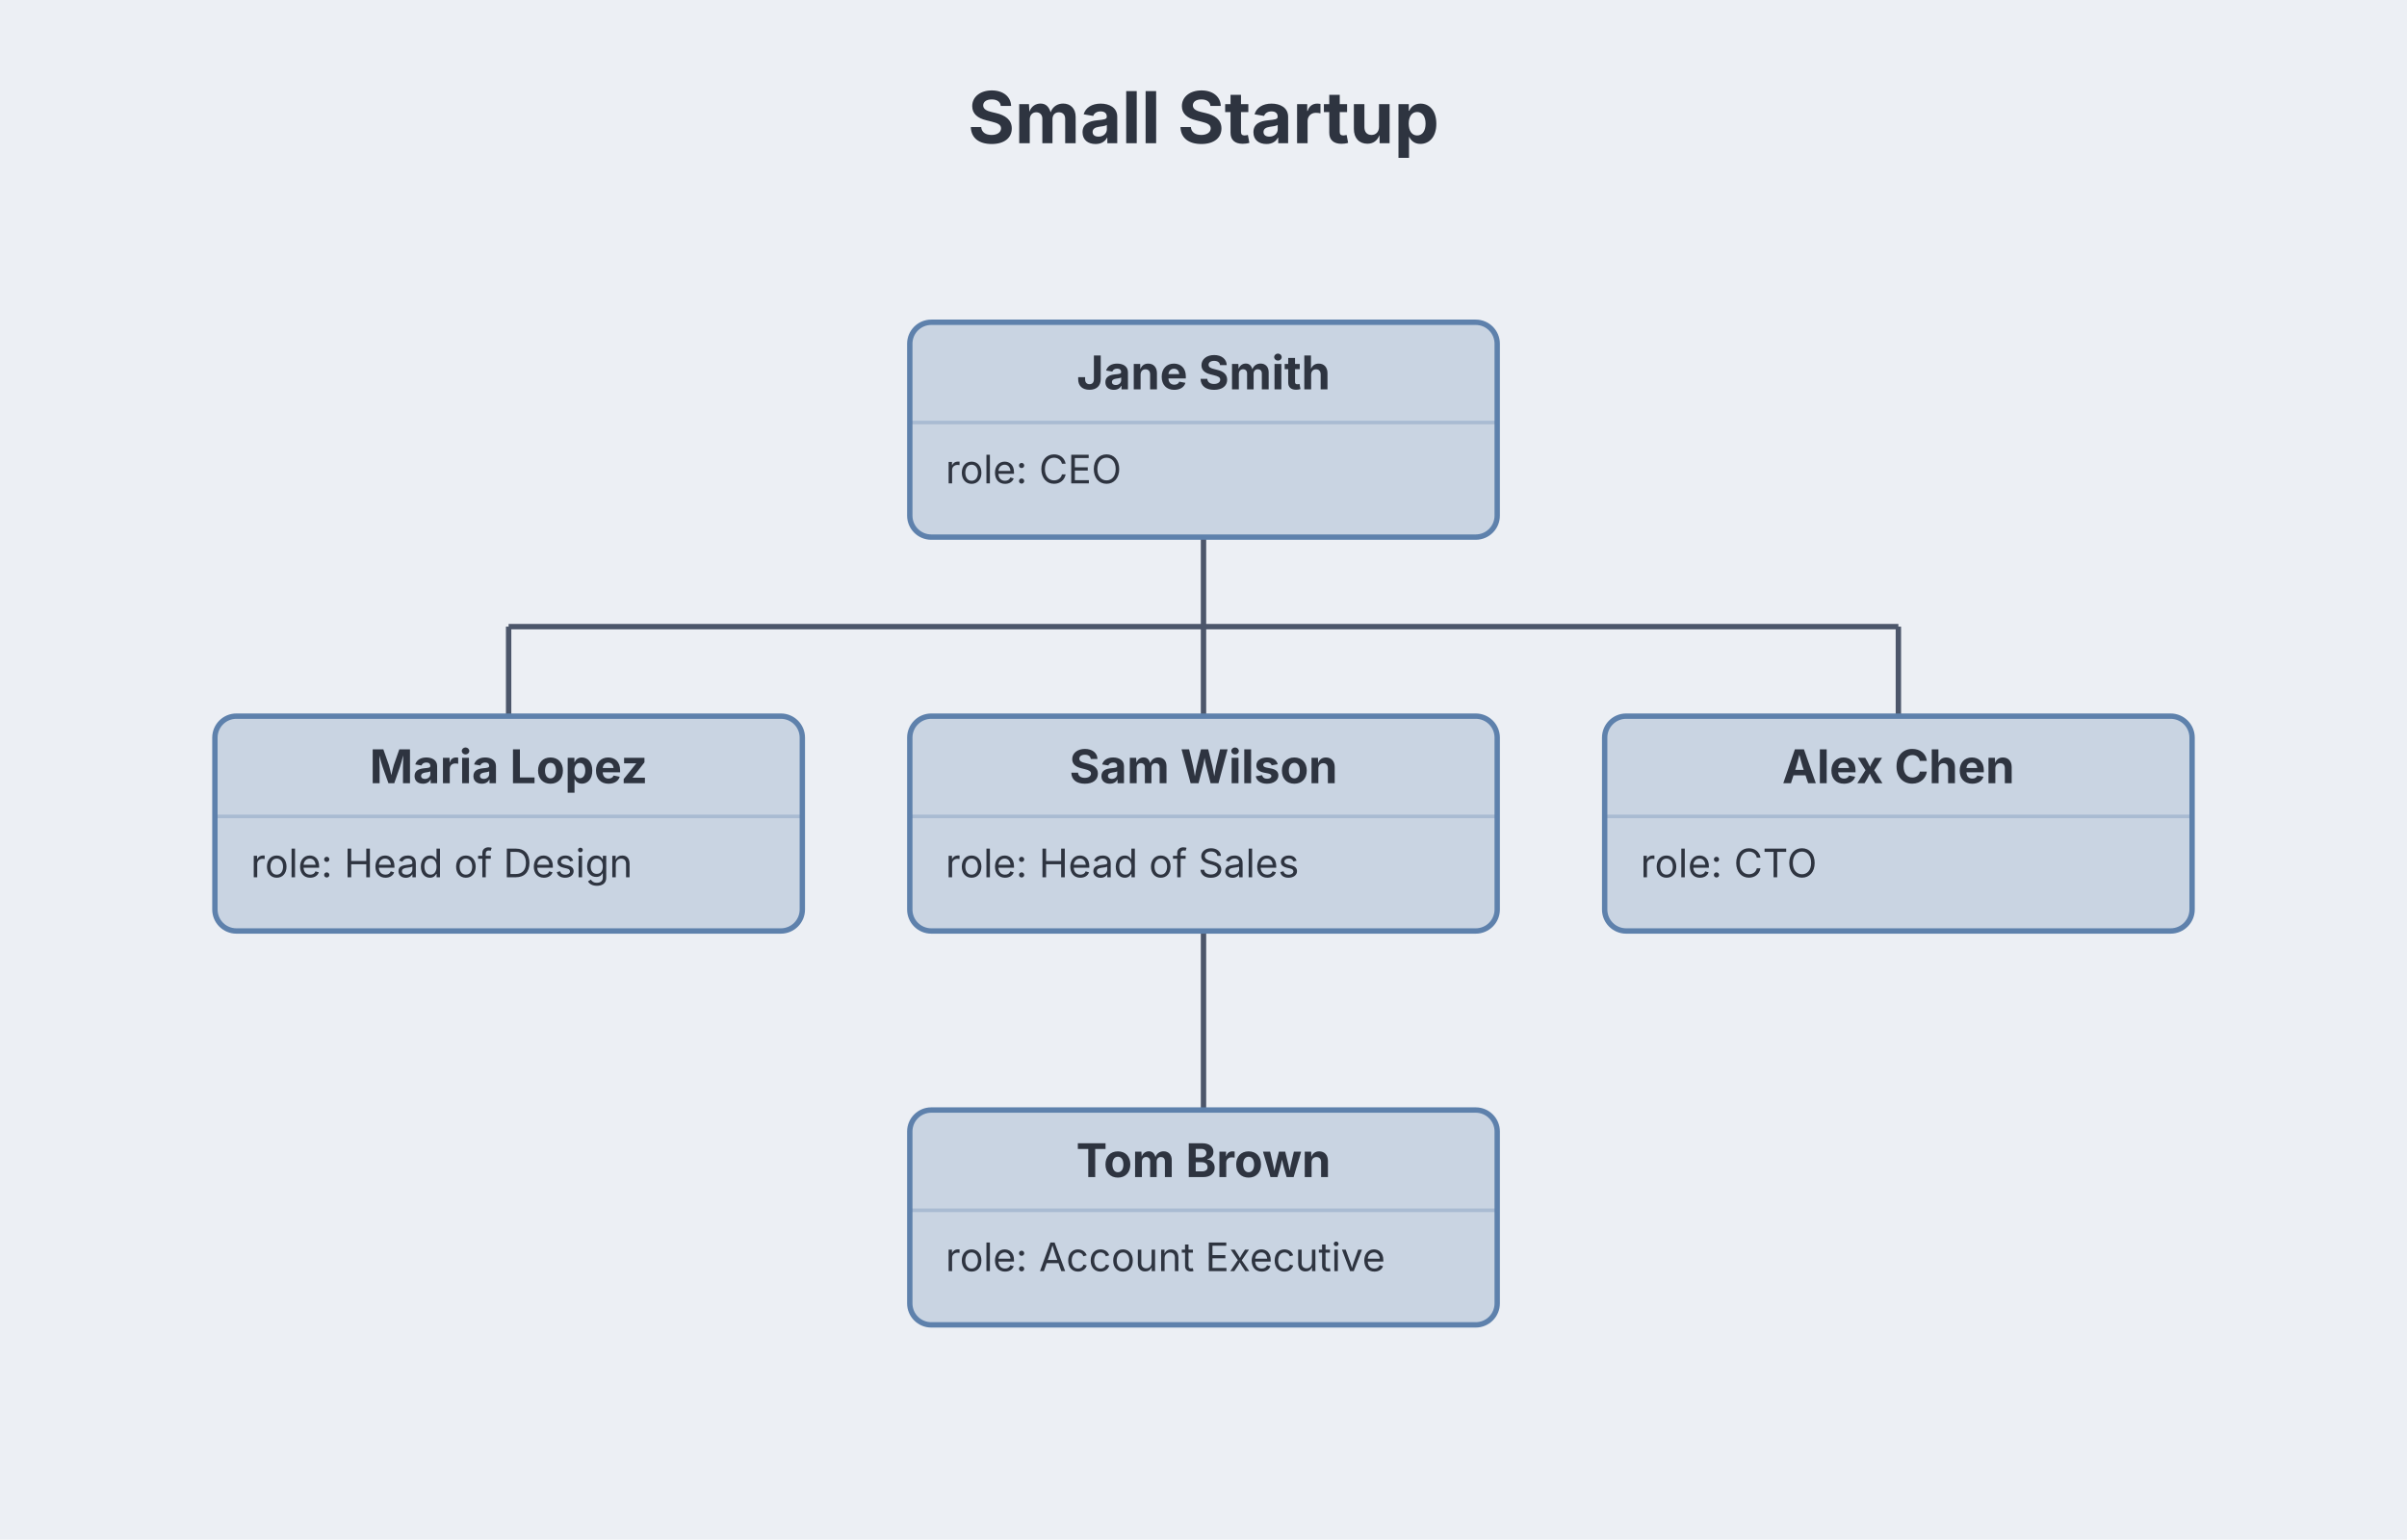
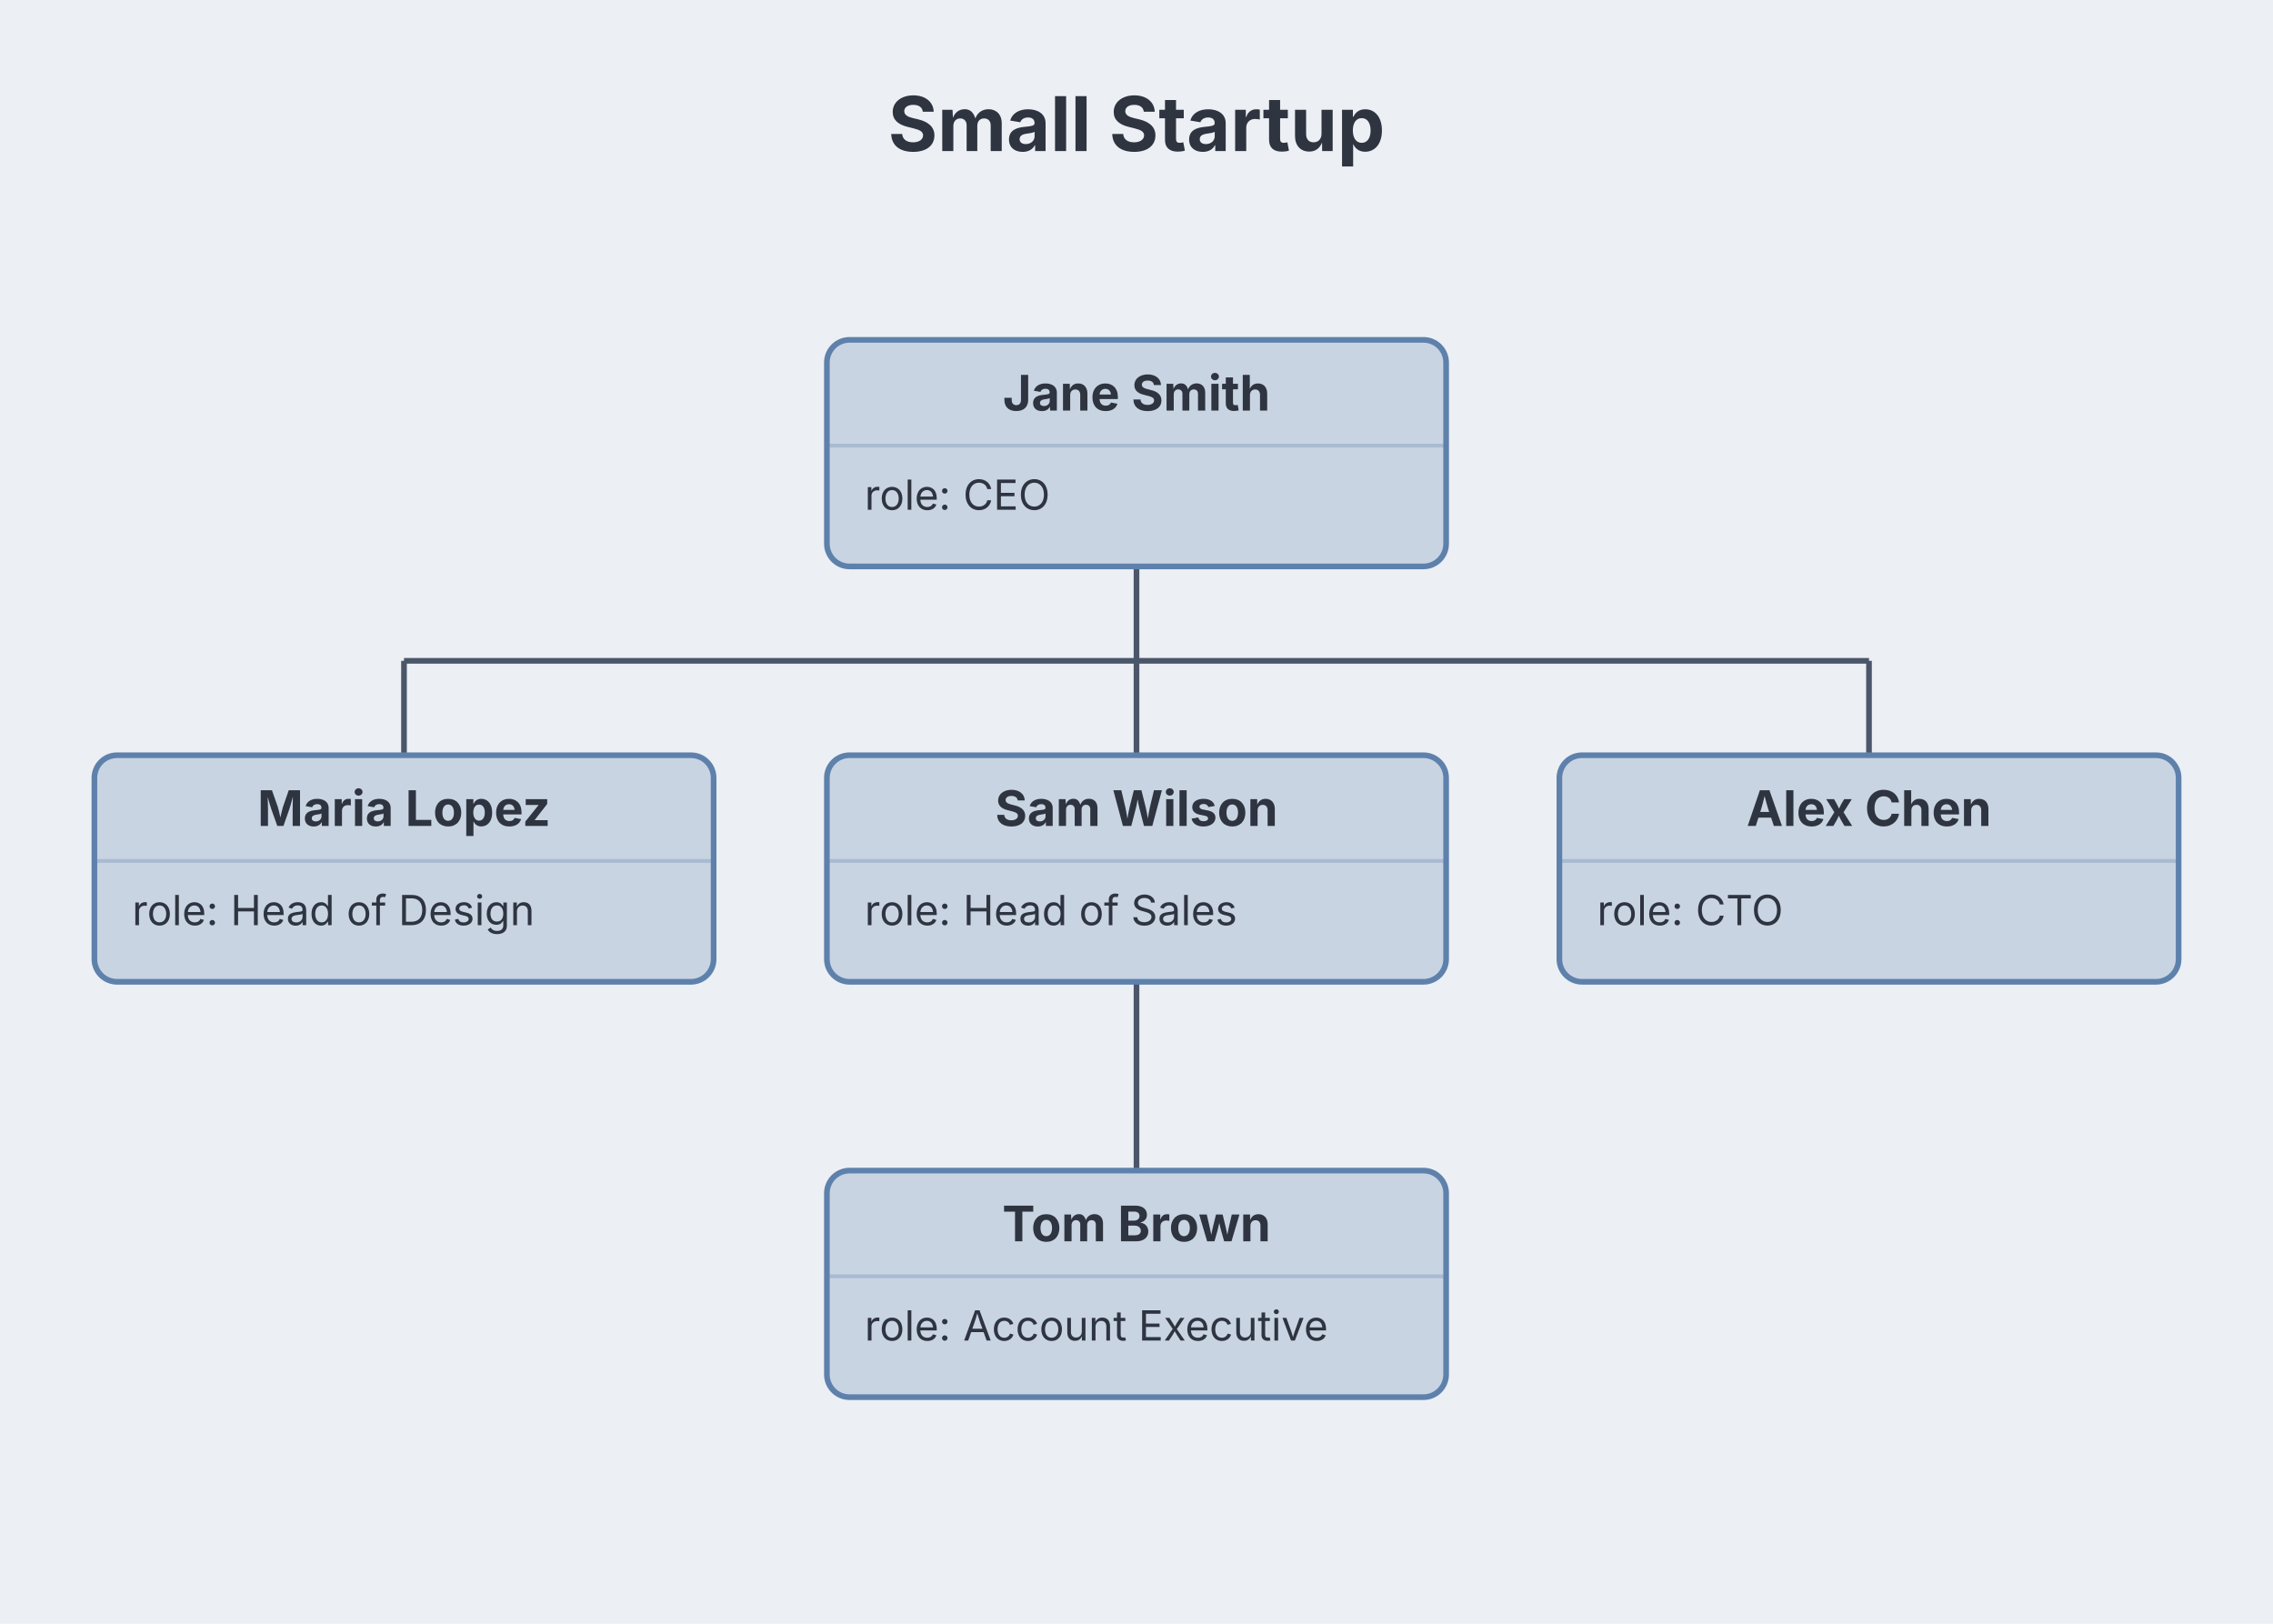
- <svg xmlns="http://www.w3.org/2000/svg" aria-describedby="dgmo-desc-69d935ff" role="img" aria-label="Small Startup — Org diagram" width="672" height="430" viewBox="0 0 672 430" preserveAspectRatio="xMidYMin meet" style="font-family: Inter, system-ui, Avenir, Helvetica, Arial, sans-serif; background: rgb(236, 239, 244);">
+ <svg xmlns="http://www.w3.org/2000/svg" aria-describedby="dgmo-desc-69d935ff" role="img" aria-label="Small Startup — Org diagram" width="602" height="430" viewBox="35 0 602 430" preserveAspectRatio="xMidYMin meet" style="font-family: Inter, system-ui, Avenir, Helvetica, Arial, sans-serif; background: rgb(236, 239, 244);">
  <style>.org-node:hover{filter:saturate(1.4) brightness(1.06)}.org-node{transition:filter .12s ease, opacity .12s ease}@media (hover:hover){svg:has(.org-node[data-node-id="node-1"]:hover) .org-edge:not([data-from="node-1"]):not([data-to="node-1"]){opacity:0.4}svg:has(.org-node[data-node-id="node-3"]:hover) .org-edge:not([data-from="node-3"]):not([data-to="node-3"]){opacity:0.4}svg:has(.org-node[data-node-id="node-4"]:hover) .org-edge:not([data-from="node-4"]):not([data-to="node-4"]){opacity:0.4}svg:has(.org-node[data-node-id="node-2"]:hover) .org-edge:not([data-from="node-2"]):not([data-to="node-2"]){opacity:0.4}svg:has(.org-node[data-node-id="node-5"]:hover) .org-edge:not([data-from="node-5"]):not([data-to="node-5"]){opacity:0.4}}</style>
-   <rect class="dgmo-canvas-bg" x="0" y="0" width="672" height="430" fill="#eceff4" />
+   <rect class="dgmo-canvas-bg" x="35" y="0" width="602" height="430" fill="#eceff4" />
  <g transform="translate(20, 20) scale(1)">
    <text x="316" y="20" text-anchor="middle" fill="#2e3440" font-size="20" font-weight="bold" class="org-title chart-title" style="cursor: default;" data-line-number="1">Small Startup</text>
    <g transform="translate(0, 30)">
      <path d="M 316 100 L 316 125" fill="none" stroke="#4c566a" stroke-width="1.5" class="org-edge" data-from="node-1" data-to="node-1" />
      <path d="M 122 125 L 510 125" fill="none" stroke="#4c566a" stroke-width="1.5" class="org-edge" data-from="node-1" data-to="node-1" />
      <path d="M 122 125 L 122 150" fill="none" stroke="#4c566a" stroke-width="1.5" class="org-edge" data-from="node-1" data-to="node-3" />
      <path d="M 316 125 L 316 150" fill="none" stroke="#4c566a" stroke-width="1.5" class="org-edge" data-from="node-1" data-to="node-4" />
      <path d="M 510 125 L 510 150" fill="none" stroke="#4c566a" stroke-width="1.5" class="org-edge" data-from="node-1" data-to="node-2" />
      <path d="M 316 210 L 316 235 L 316 235 L 316 260" fill="none" stroke="#4c566a" stroke-width="1.5" class="org-edge" data-from="node-4" data-to="node-5" />
      <g transform="translate(234, 40)" class="org-node" data-line-number="3" data-node-id="node-1" data-node-toggle="node-1" role="button" aria-expanded="true" aria-label="Jane Smith">
        <rect x="0" y="0" width="164" height="60" rx="6" fill="#c9d4e2" stroke="#5e81ac" stroke-width="1.5" />
        <text x="82" y="14" dominant-baseline="central" text-anchor="middle" fill="#2e3440" font-size="13" font-weight="bold">Jane Smith</text>
        <line x1="0" y1="28" x2="164" y2="28" stroke="#5e81ac" stroke-opacity="0.3" stroke-width="1" />
        <text x="10" y="45" fill="#2e3440" font-size="11">role: </text>
        <text x="36.07" y="45" fill="#2e3440" font-size="11">CEO</text>
      </g>
      <g transform="translate(40, 150)" class="org-node" data-line-number="9" data-node-id="node-3">
        <rect x="0" y="0" width="164" height="60" rx="6" fill="#c9d4e2" stroke="#5e81ac" stroke-width="1.5" />
        <text x="82" y="14" dominant-baseline="central" text-anchor="middle" fill="#2e3440" font-size="13" font-weight="bold">Maria Lopez</text>
        <line x1="0" y1="28" x2="164" y2="28" stroke="#5e81ac" stroke-opacity="0.3" stroke-width="1" />
        <text x="10" y="45" fill="#2e3440" font-size="11">role: </text>
        <text x="36.07" y="45" fill="#2e3440" font-size="11">Head of Design</text>
      </g>
      <g transform="translate(234, 150)" class="org-node" data-line-number="12" data-node-id="node-4" data-node-toggle="node-4" role="button" aria-expanded="true" aria-label="Sam Wilson">
        <rect x="0" y="0" width="164" height="60" rx="6" fill="#c9d4e2" stroke="#5e81ac" stroke-width="1.5" />
        <text x="82" y="14" dominant-baseline="central" text-anchor="middle" fill="#2e3440" font-size="13" font-weight="bold">Sam Wilson</text>
        <line x1="0" y1="28" x2="164" y2="28" stroke="#5e81ac" stroke-opacity="0.3" stroke-width="1" />
        <text x="10" y="45" fill="#2e3440" font-size="11">role: </text>
        <text x="36.07" y="45" fill="#2e3440" font-size="11">Head of Sales</text>
      </g>
      <g transform="translate(428, 150)" class="org-node" data-line-number="6" data-node-id="node-2">
        <rect x="0" y="0" width="164" height="60" rx="6" fill="#c9d4e2" stroke="#5e81ac" stroke-width="1.5" />
        <text x="82" y="14" dominant-baseline="central" text-anchor="middle" fill="#2e3440" font-size="13" font-weight="bold">Alex Chen</text>
        <line x1="0" y1="28" x2="164" y2="28" stroke="#5e81ac" stroke-opacity="0.3" stroke-width="1" />
        <text x="10" y="45" fill="#2e3440" font-size="11">role: </text>
        <text x="36.07" y="45" fill="#2e3440" font-size="11">CTO</text>
      </g>
      <g transform="translate(234, 260)" class="org-node" data-line-number="15" data-node-id="node-5">
        <rect x="0" y="0" width="164" height="60" rx="6" fill="#c9d4e2" stroke="#5e81ac" stroke-width="1.5" />
        <text x="82" y="14" dominant-baseline="central" text-anchor="middle" fill="#2e3440" font-size="13" font-weight="bold">Tom Brown</text>
        <line x1="0" y1="28" x2="164" y2="28" stroke="#5e81ac" stroke-opacity="0.3" stroke-width="1" />
        <text x="10" y="45" fill="#2e3440" font-size="11">role: </text>
        <text x="36.07" y="45" fill="#2e3440" font-size="11">Account Executive</text>
      </g>
    </g>
  </g>
</svg>
